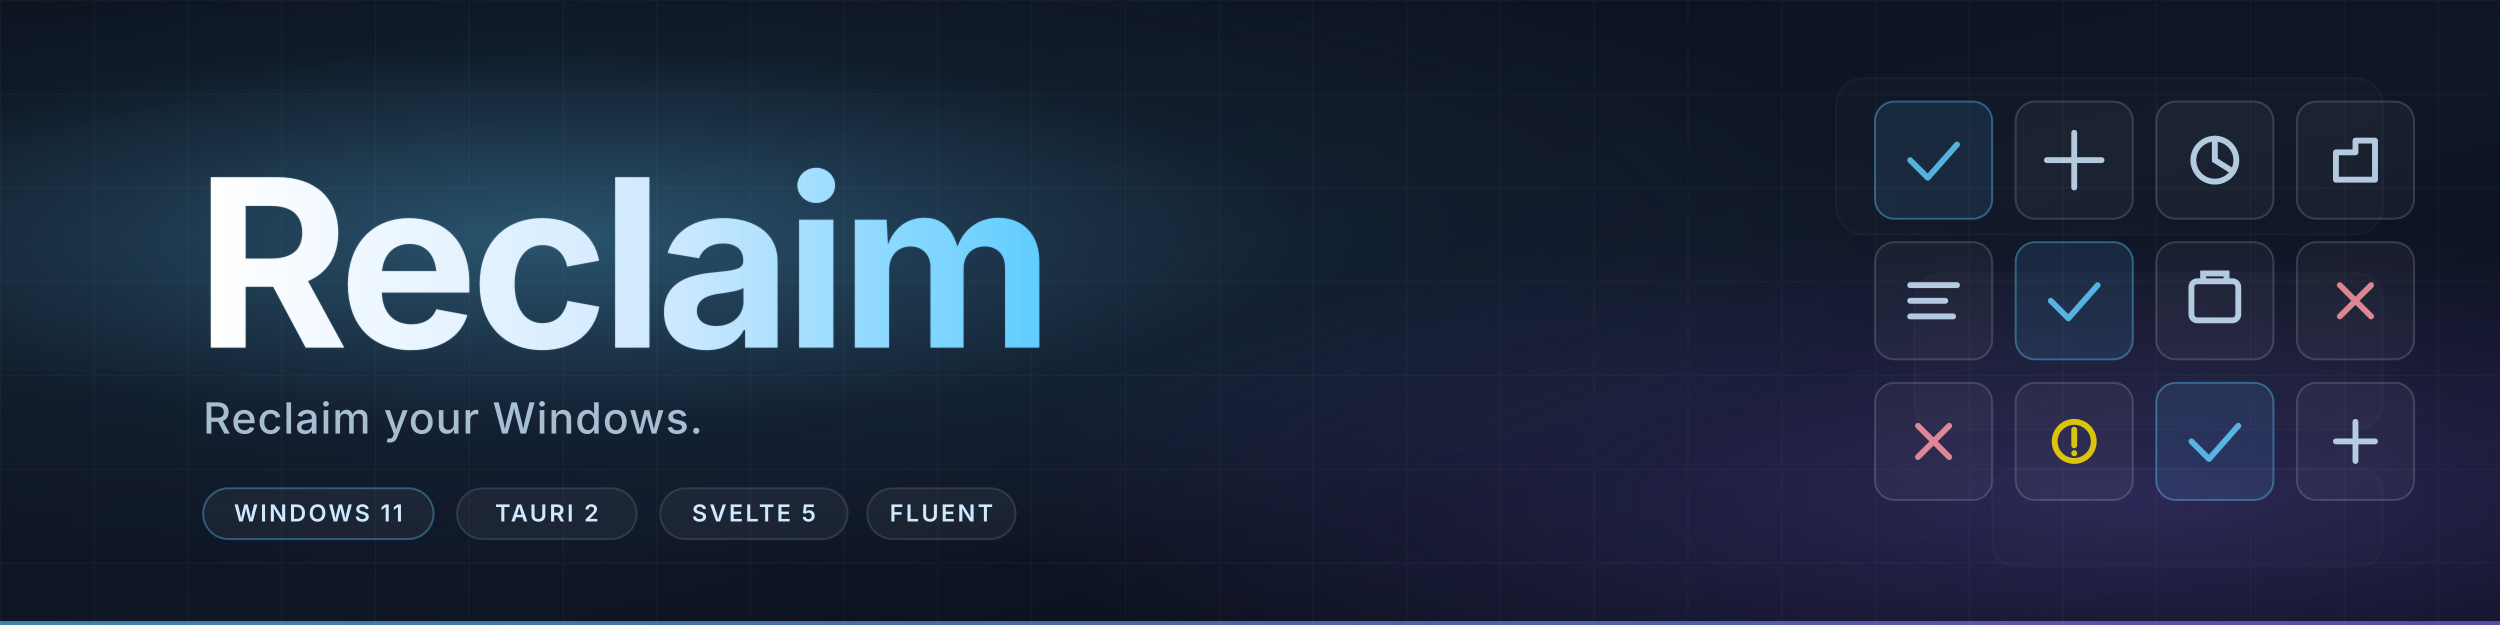
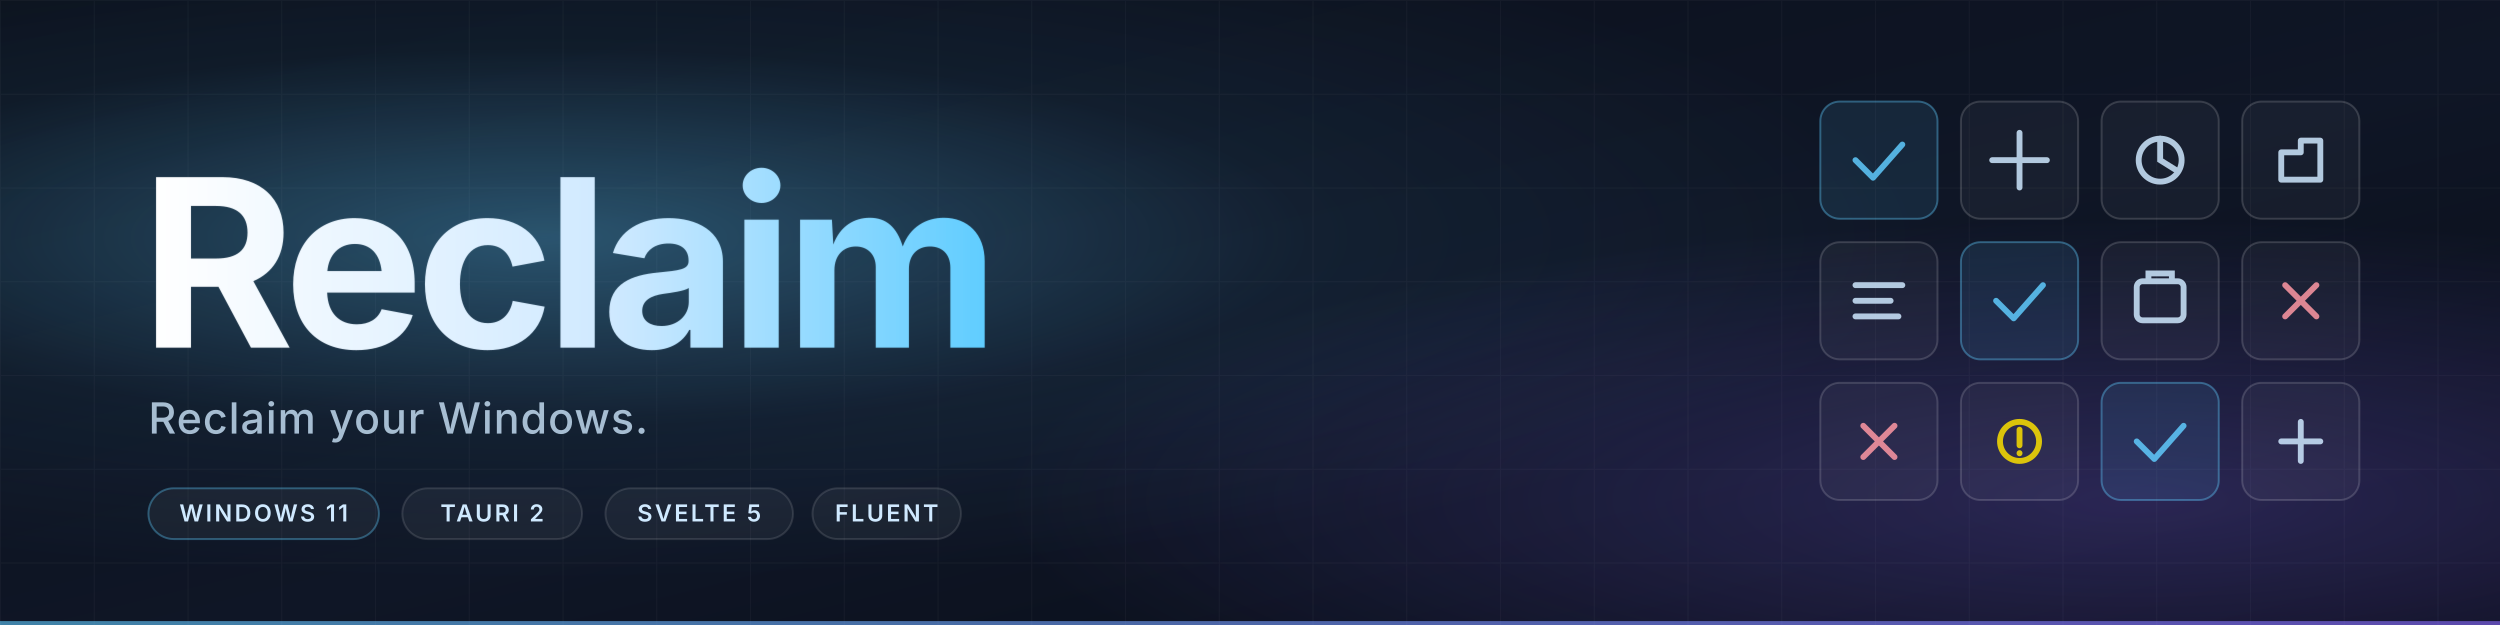
<svg xmlns="http://www.w3.org/2000/svg" viewBox="0 0 1280 320" width="1280" height="320" role="img" aria-label="Reclaim — Reclaim your Windows">
  <defs>
    <linearGradient id="bg" x1="0" y1="0" x2="1" y2="1">
      <stop offset="0%" stop-color="#0a0f1a" />
      <stop offset="55%" stop-color="#0f1626" />
      <stop offset="100%" stop-color="#070b14" />
    </linearGradient>
    <radialGradient id="glow" cx="22%" cy="38%" r="55%">
      <stop offset="0%" stop-color="#60cdff" stop-opacity="0.35" />
      <stop offset="55%" stop-color="#60cdff" stop-opacity="0.06" />
      <stop offset="100%" stop-color="#60cdff" stop-opacity="0" />
    </radialGradient>
    <radialGradient id="glow2" cx="85%" cy="80%" r="45%">
      <stop offset="0%" stop-color="#8a6bff" stop-opacity="0.25" />
      <stop offset="100%" stop-color="#8a6bff" stop-opacity="0" />
    </radialGradient>
    <linearGradient id="title" x1="0" y1="0" x2="1" y2="0">
      <stop offset="0%" stop-color="#ffffff" />
      <stop offset="55%" stop-color="#cfe9ff" />
      <stop offset="100%" stop-color="#60cdff" />
    </linearGradient>
    <linearGradient id="accentBar" x1="0" y1="0" x2="1" y2="0">
      <stop offset="0%" stop-color="#60cdff" />
      <stop offset="100%" stop-color="#8a6bff" />
    </linearGradient>
    <pattern id="grid" width="48" height="48" patternUnits="userSpaceOnUse">
      <path d="M48 0H0V48" fill="none" stroke="#ffffff" stroke-opacity="0.035" stroke-width="1" />
    </pattern>
    <filter id="soft" x="-10%" y="-10%" width="120%" height="120%">
      <feGaussianBlur stdDeviation="0.4" />
    </filter>
  </defs>
  <rect width="1280" height="320" fill="url(#bg)" />
  <rect width="1280" height="320" fill="url(#grid)" />
  <rect width="1280" height="320" fill="url(#glow)" />
  <rect width="1280" height="320" fill="url(#glow2)" />
-   <g opacity="0.55">
-     <rect x="940" y="40" width="280" height="80" rx="14" fill="#ffffff" fill-opacity="0.025" stroke="#ffffff" stroke-opacity="0.06" />
-     <rect x="980" y="140" width="240" height="80" rx="14" fill="#ffffff" fill-opacity="0.02" stroke="#ffffff" stroke-opacity="0.05" />
-     <rect x="1020" y="240" width="200" height="50" rx="12" fill="#ffffff" fill-opacity="0.018" stroke="#ffffff" stroke-opacity="0.045" />
-   </g>
  <g font-family="Segoe UI Variable, Segoe UI, Inter, system-ui, sans-serif">
-     <text x="100" y="178" font-size="120" font-weight="700" letter-spacing="-4" fill="url(#title)" filter="url(#soft)">Reclaim</text>
-     <text x="104" y="222" font-size="22" font-weight="500" letter-spacing="0.5" fill="#cfe9ff" fill-opacity="0.78">Reclaim your Windows.</text>
-     <g transform="translate(104,250)" font-size="12" font-weight="600" letter-spacing="1.2">
+     <text x="72" y="178" font-size="120" font-weight="700" letter-spacing="-4" fill="url(#title)" filter="url(#soft)">Reclaim</text>
+     <text x="76" y="222" font-size="22" font-weight="500" letter-spacing="0.5" fill="#cfe9ff" fill-opacity="0.78">Reclaim your Windows.</text>
+     <g transform="translate(76,250)" font-size="12" font-weight="600" letter-spacing="1.2">
      <g>
        <rect x="0" y="0" width="118" height="26" rx="13" fill="#ffffff" fill-opacity="0.05" stroke="#60cdff" stroke-opacity="0.35" />
        <text x="59" y="17" text-anchor="middle" fill="#cfe9ff">WINDOWS 11</text>
      </g>
      <g transform="translate(130,0)">
        <rect x="0" y="0" width="92" height="26" rx="13" fill="#ffffff" fill-opacity="0.05" stroke="#ffffff" stroke-opacity="0.12" />
        <text x="46" y="17" text-anchor="middle" fill="#cfe9ff">TAURI 2</text>
      </g>
      <g transform="translate(234,0)">
        <rect x="0" y="0" width="96" height="26" rx="13" fill="#ffffff" fill-opacity="0.05" stroke="#ffffff" stroke-opacity="0.12" />
        <text x="48" y="17" text-anchor="middle" fill="#cfe9ff">SVELTE 5</text>
      </g>
      <g transform="translate(340,0)">
        <rect x="0" y="0" width="76" height="26" rx="13" fill="#ffffff" fill-opacity="0.05" stroke="#ffffff" stroke-opacity="0.12" />
        <text x="38" y="17" text-anchor="middle" fill="#cfe9ff">FLUENT</text>
      </g>
    </g>
  </g>
-   <g transform="translate(960,52)" opacity="0.85">
+   <g transform="translate(932,52)" opacity="0.85">
    <g>
      <rect width="60" height="60" rx="10" fill="#60cdff" fill-opacity="0.12" stroke="#60cdff" stroke-opacity="0.45" />
      <path d="M18 30 L27 39 L42 22" stroke="#60cdff" stroke-width="3" stroke-linecap="round" stroke-linejoin="round" fill="none" />
    </g>
    <g transform="translate(72,0)">
      <rect width="60" height="60" rx="10" fill="#ffffff" fill-opacity="0.05" stroke="#ffffff" stroke-opacity="0.18" />
      <path d="M30 16 v28 M16 30 h28" stroke="#cfe9ff" stroke-width="3" stroke-linecap="round" />
    </g>
    <g transform="translate(144,0)">
      <rect width="60" height="60" rx="10" fill="#ffffff" fill-opacity="0.05" stroke="#ffffff" stroke-opacity="0.18" />
      <circle cx="30" cy="30" r="11" stroke="#cfe9ff" stroke-width="3" fill="none" />
      <path d="M30 19 v11 l8 5" stroke="#cfe9ff" stroke-width="3" stroke-linecap="round" fill="none" />
    </g>
    <g transform="translate(216,0)">
      <rect width="60" height="60" rx="10" fill="#ffffff" fill-opacity="0.05" stroke="#ffffff" stroke-opacity="0.18" />
      <path d="M20 40 L20 26 L30 26 L30 20 L40 20 L40 40 Z" stroke="#cfe9ff" stroke-width="3" stroke-linejoin="round" fill="none" />
    </g>
    <g transform="translate(0,72)">
      <rect width="60" height="60" rx="10" fill="#ffffff" fill-opacity="0.05" stroke="#ffffff" stroke-opacity="0.18" />
      <path d="M18 22 h24 M18 30 h18 M18 38 h22" stroke="#cfe9ff" stroke-width="3" stroke-linecap="round" />
    </g>
    <g transform="translate(72,72)">
      <rect width="60" height="60" rx="10" fill="#60cdff" fill-opacity="0.12" stroke="#60cdff" stroke-opacity="0.45" />
      <path d="M18 30 L27 39 L42 22" stroke="#60cdff" stroke-width="3" stroke-linecap="round" stroke-linejoin="round" fill="none" />
    </g>
    <g transform="translate(144,72)">
      <rect width="60" height="60" rx="10" fill="#ffffff" fill-opacity="0.05" stroke="#ffffff" stroke-opacity="0.18" />
      <rect x="18" y="20" width="24" height="20" rx="3" stroke="#cfe9ff" stroke-width="3" fill="none" />
      <path d="M24 20 v-4 h12 v4" stroke="#cfe9ff" stroke-width="3" fill="none" />
    </g>
    <g transform="translate(216,72)">
      <rect width="60" height="60" rx="10" fill="#ffffff" fill-opacity="0.05" stroke="#ffffff" stroke-opacity="0.18" />
      <path d="M22 22 L38 38 M38 22 L22 38" stroke="#ff99a4" stroke-width="3" stroke-linecap="round" />
    </g>
    <g transform="translate(0,144)">
      <rect width="60" height="60" rx="10" fill="#ffffff" fill-opacity="0.05" stroke="#ffffff" stroke-opacity="0.18" />
      <path d="M22 22 L38 38 M38 22 L22 38" stroke="#ff99a4" stroke-width="3" stroke-linecap="round" />
    </g>
    <g transform="translate(72,144)">
      <rect width="60" height="60" rx="10" fill="#ffffff" fill-opacity="0.05" stroke="#ffffff" stroke-opacity="0.18" />
      <circle cx="30" cy="30" r="10" stroke="#fce100" stroke-width="3" fill="none" />
      <path d="M30 24 v8 M30 36 v0.1" stroke="#fce100" stroke-width="3" stroke-linecap="round" />
    </g>
    <g transform="translate(144,144)">
      <rect width="60" height="60" rx="10" fill="#60cdff" fill-opacity="0.12" stroke="#60cdff" stroke-opacity="0.45" />
      <path d="M18 30 L27 39 L42 22" stroke="#60cdff" stroke-width="3" stroke-linecap="round" stroke-linejoin="round" fill="none" />
    </g>
    <g transform="translate(216,144)">
      <rect width="60" height="60" rx="10" fill="#ffffff" fill-opacity="0.05" stroke="#ffffff" stroke-opacity="0.18" />
      <path d="M20 30 h20 M30 20 v20" stroke="#cfe9ff" stroke-width="3" stroke-linecap="round" />
    </g>
  </g>
  <rect x="0" y="318" width="1280" height="2" fill="url(#accentBar)" opacity="0.6" />
</svg>
